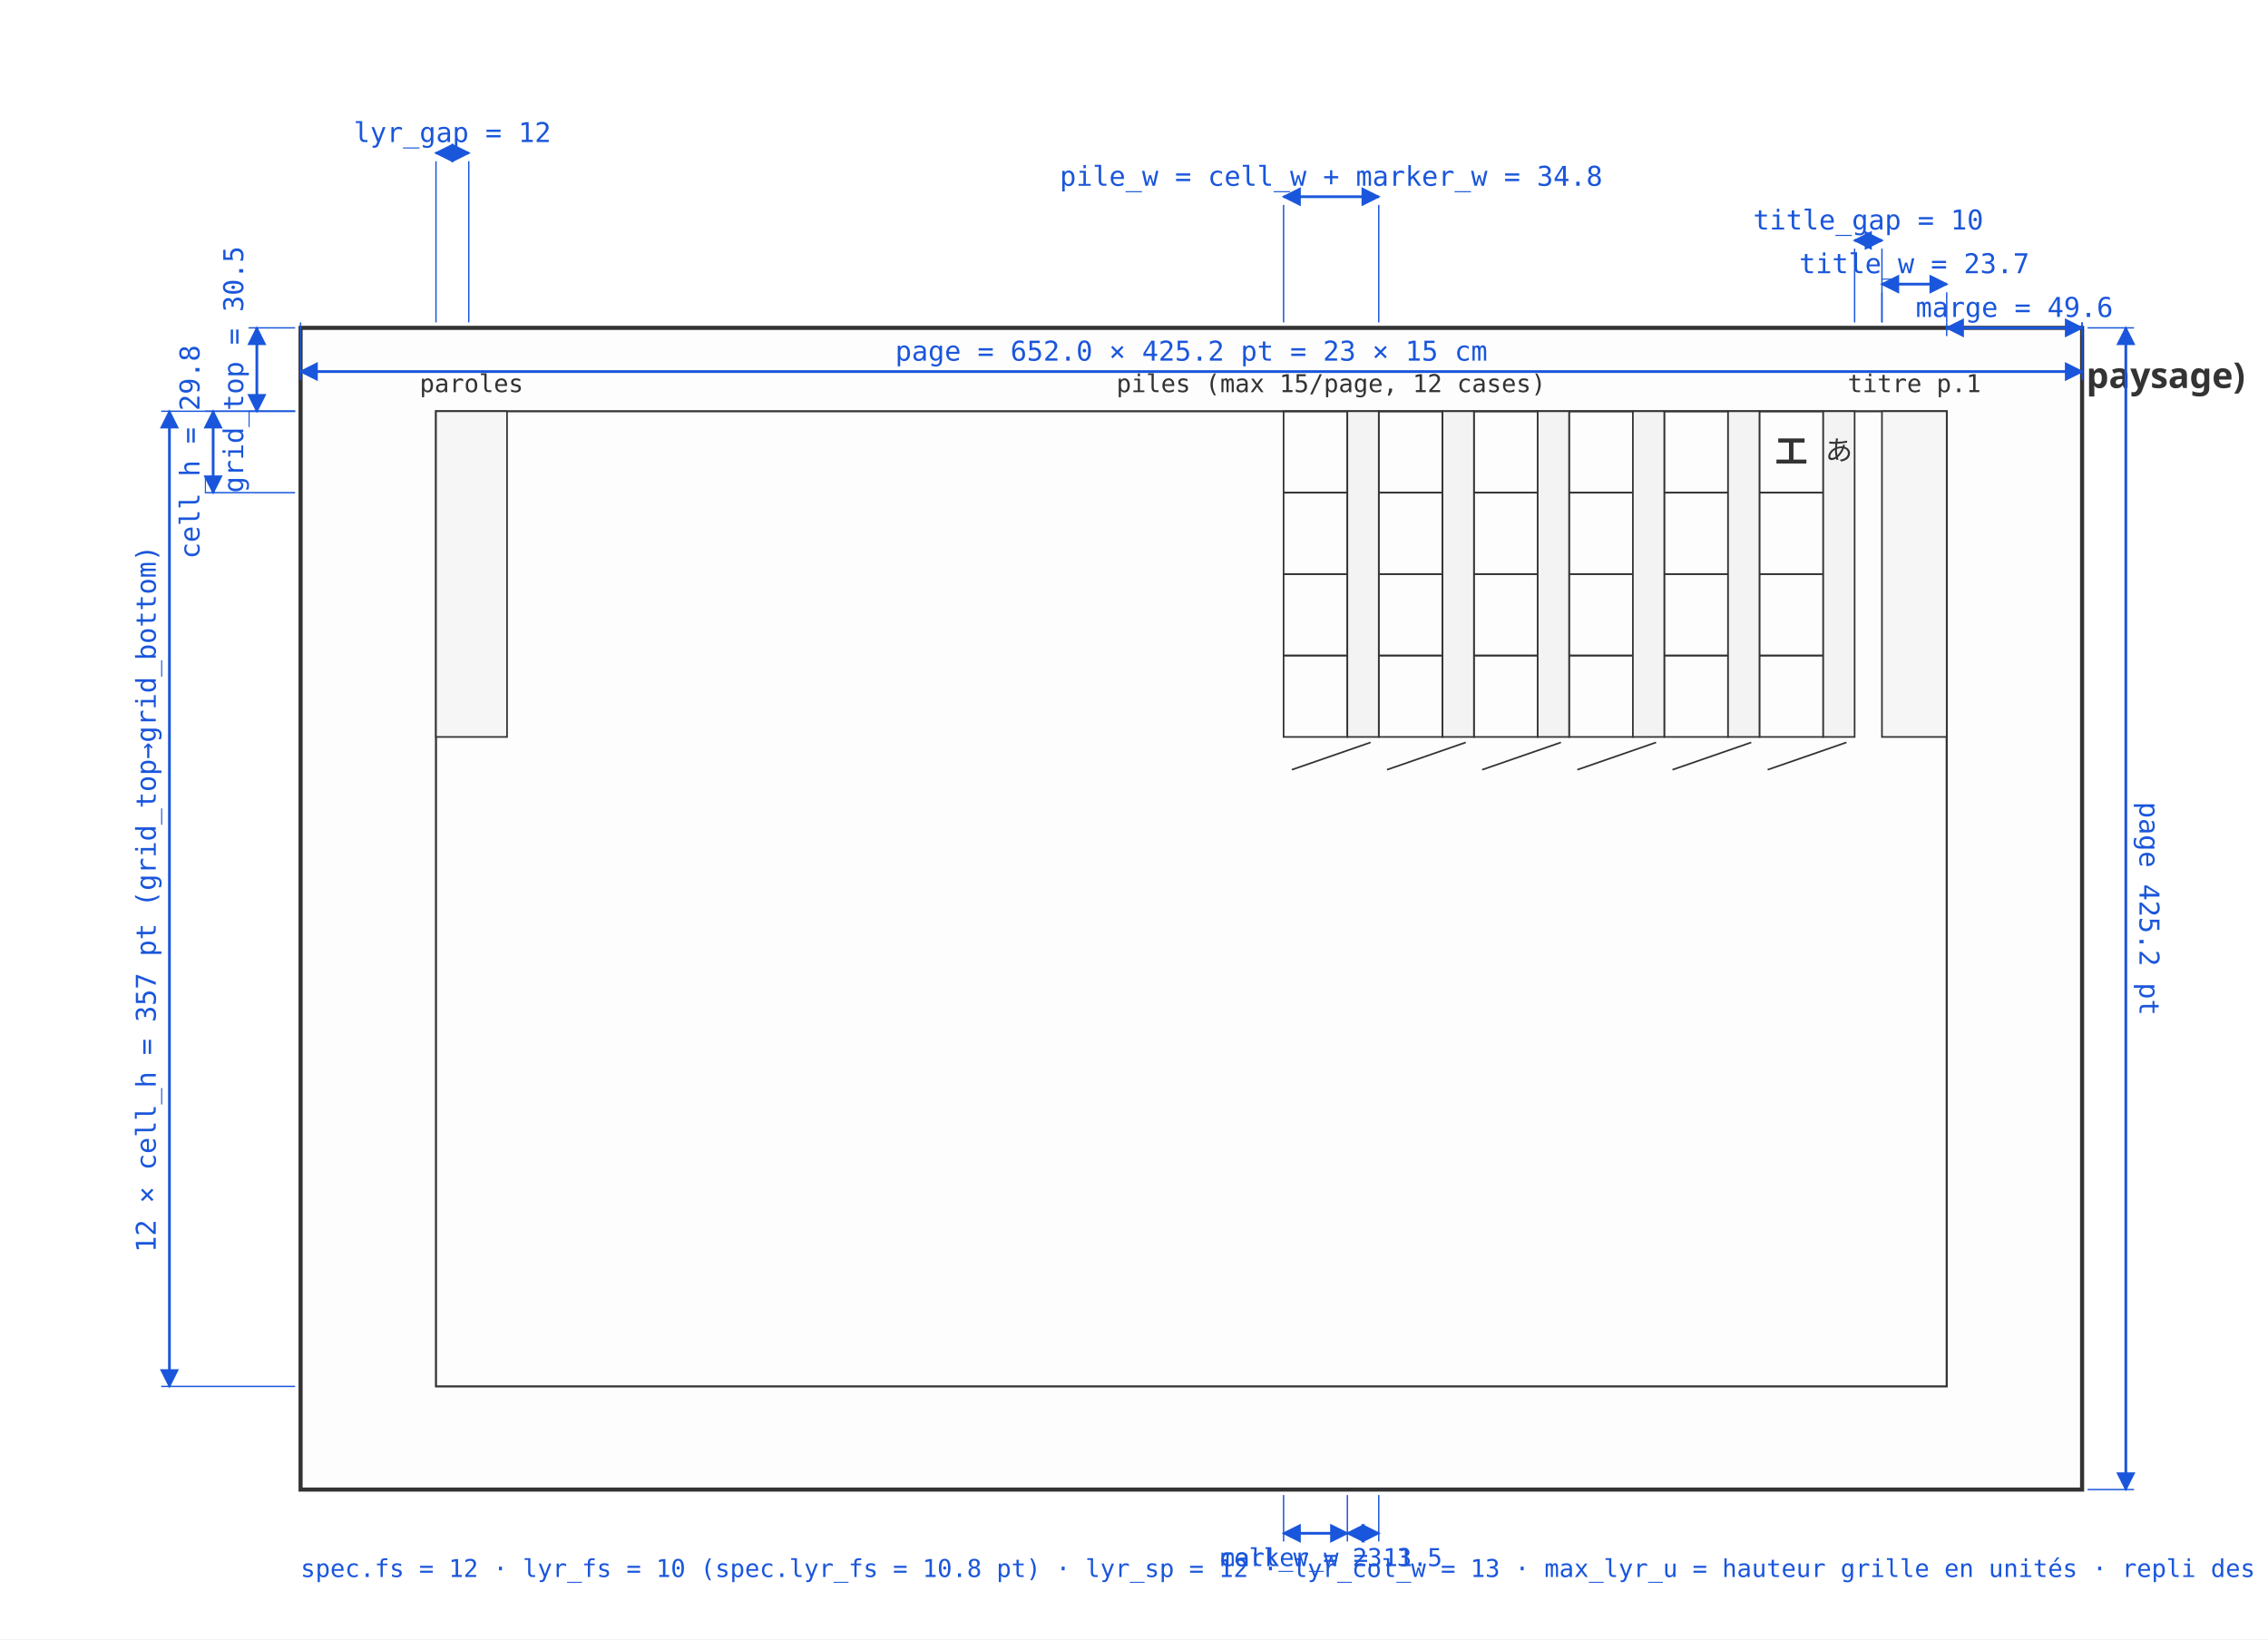
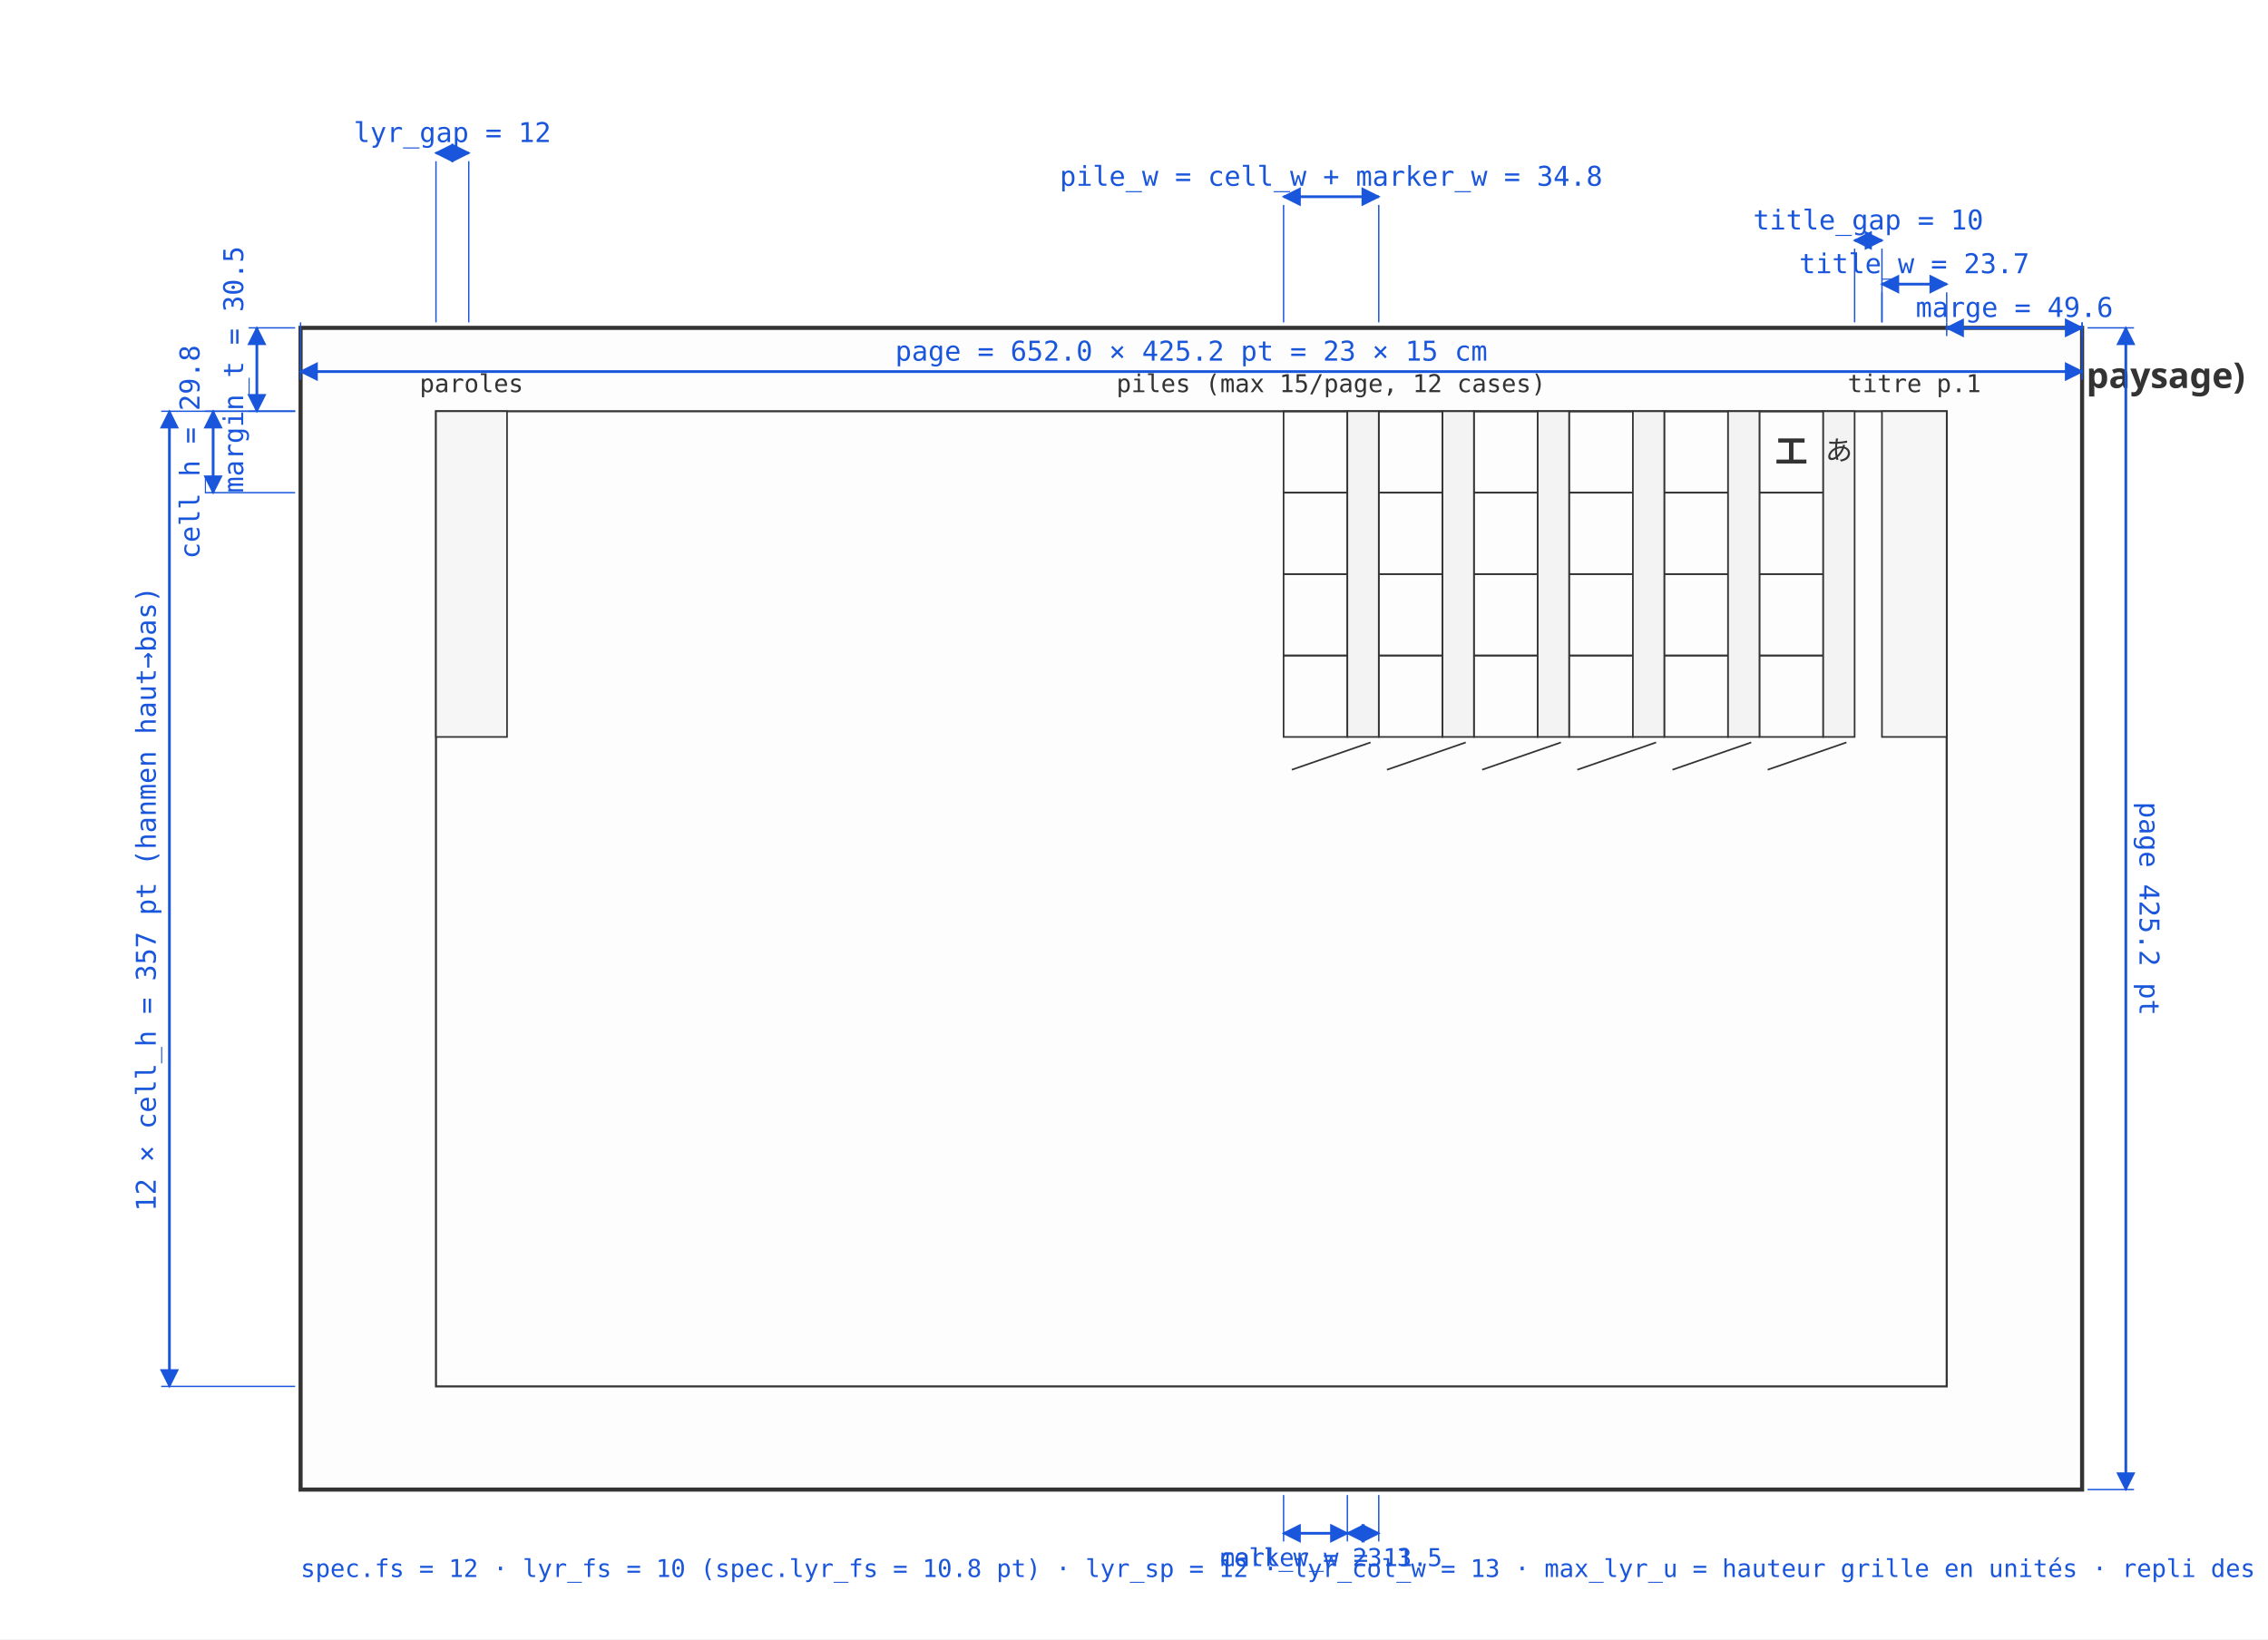
<svg xmlns="http://www.w3.org/2000/svg" width="830" height="600" viewBox="0 0 830 600">
  <defs>
    <marker id="arr" viewBox="0 0 10 10" refX="9" refY="5" markerWidth="7" markerHeight="7" orient="auto-start-reverse">
      <path d="M0,0 L10,5 L0,10 z" fill="#1a56db" />
    </marker>
  </defs>
  <rect x="0" y="0" width="830" height="600" fill="#ffffff" />
  <text x="220" y="142" text-anchor="start" font-family="sans-serif" font-size="13" fill="#333333" font-weight="bold">Mise en page Chindami-Kunkunshi — constantes (layout « chindami », pt, 23×15 cm paysage)</text>
  <text x="220" y="158" text-anchor="start" font-family="sans-serif" font-size="9.5" fill="#333333">gris foncé = éléments · bleu = cotes (flèches) et constantes</text>
  <rect x="110" y="120" width="651.969" height="425.197" fill="#fdfdfd" stroke="#333333" stroke-width="1.5" />
  <rect x="159.551" y="150.521" width="552.867" height="356.912" fill="none" stroke="#333333" stroke-width="0.75" />
  <rect x="643.891" y="150.521" width="23.339" height="29.802" fill="none" stroke="#333333" stroke-width="0.6" />
  <rect x="643.891" y="180.323" width="23.339" height="29.802" fill="none" stroke="#333333" stroke-width="0.6" />
  <rect x="643.891" y="210.126" width="23.339" height="29.802" fill="none" stroke="#333333" stroke-width="0.6" />
  <rect x="643.891" y="239.928" width="23.339" height="29.802" fill="none" stroke="#333333" stroke-width="0.6" />
  <rect x="667.23" y="150.521" width="11.49" height="119.21" fill="#f3f3f3" stroke="#333333" stroke-width="0.6" />
  <line x1="646.891" y1="281.731" x2="675.72" y2="271.731" stroke="#333333" stroke-width="0.6" />
  <rect x="609.061" y="150.521" width="23.339" height="29.802" fill="none" stroke="#333333" stroke-width="0.6" />
  <rect x="609.061" y="180.323" width="23.339" height="29.802" fill="none" stroke="#333333" stroke-width="0.6" />
  <rect x="609.061" y="210.126" width="23.339" height="29.802" fill="none" stroke="#333333" stroke-width="0.6" />
  <rect x="609.061" y="239.928" width="23.339" height="29.802" fill="none" stroke="#333333" stroke-width="0.6" />
  <rect x="632.4" y="150.521" width="11.49" height="119.21" fill="#f3f3f3" stroke="#333333" stroke-width="0.6" />
  <line x1="612.061" y1="281.731" x2="640.891" y2="271.731" stroke="#333333" stroke-width="0.6" />
  <rect x="574.232" y="150.521" width="23.339" height="29.802" fill="none" stroke="#333333" stroke-width="0.6" />
  <rect x="574.232" y="180.323" width="23.339" height="29.802" fill="none" stroke="#333333" stroke-width="0.6" />
  <rect x="574.232" y="210.126" width="23.339" height="29.802" fill="none" stroke="#333333" stroke-width="0.6" />
  <rect x="574.232" y="239.928" width="23.339" height="29.802" fill="none" stroke="#333333" stroke-width="0.6" />
  <rect x="597.571" y="150.521" width="11.49" height="119.21" fill="#f3f3f3" stroke="#333333" stroke-width="0.6" />
  <line x1="577.232" y1="281.731" x2="606.061" y2="271.731" stroke="#333333" stroke-width="0.6" />
  <rect x="539.402" y="150.521" width="23.339" height="29.802" fill="none" stroke="#333333" stroke-width="0.6" />
  <rect x="539.402" y="180.323" width="23.339" height="29.802" fill="none" stroke="#333333" stroke-width="0.6" />
  <rect x="539.402" y="210.126" width="23.339" height="29.802" fill="none" stroke="#333333" stroke-width="0.6" />
  <rect x="539.402" y="239.928" width="23.339" height="29.802" fill="none" stroke="#333333" stroke-width="0.6" />
  <rect x="562.741" y="150.521" width="11.49" height="119.21" fill="#f3f3f3" stroke="#333333" stroke-width="0.6" />
  <line x1="542.402" y1="281.731" x2="571.232" y2="271.731" stroke="#333333" stroke-width="0.6" />
  <rect x="504.573" y="150.521" width="23.339" height="29.802" fill="none" stroke="#333333" stroke-width="0.6" />
  <rect x="504.573" y="180.323" width="23.339" height="29.802" fill="none" stroke="#333333" stroke-width="0.6" />
  <rect x="504.573" y="210.126" width="23.339" height="29.802" fill="none" stroke="#333333" stroke-width="0.6" />
  <rect x="504.573" y="239.928" width="23.339" height="29.802" fill="none" stroke="#333333" stroke-width="0.6" />
  <rect x="527.912" y="150.521" width="11.49" height="119.21" fill="#f3f3f3" stroke="#333333" stroke-width="0.6" />
  <line x1="507.573" y1="281.731" x2="536.402" y2="271.731" stroke="#333333" stroke-width="0.6" />
  <rect x="469.743" y="150.521" width="23.339" height="29.802" fill="none" stroke="#333333" stroke-width="0.6" />
  <rect x="469.743" y="180.323" width="23.339" height="29.802" fill="none" stroke="#333333" stroke-width="0.6" />
  <rect x="469.743" y="210.126" width="23.339" height="29.802" fill="none" stroke="#333333" stroke-width="0.6" />
  <rect x="469.743" y="239.928" width="23.339" height="29.802" fill="none" stroke="#333333" stroke-width="0.6" />
  <rect x="493.083" y="150.521" width="11.49" height="119.21" fill="#f3f3f3" stroke="#333333" stroke-width="0.6" />
  <line x1="472.743" y1="281.731" x2="501.573" y2="271.731" stroke="#333333" stroke-width="0.6" />
  <text x="655.56" y="169.422" text-anchor="middle" font-family="monospace" font-size="12" fill="#333333" font-weight="bold">工</text>
  <text x="672.975" y="168.422" text-anchor="middle" font-family="monospace" font-size="10" fill="#333333">あ</text>
  <text x="487.158" y="143.521" text-anchor="middle" font-family="monospace" font-size="9" fill="#333333">piles (max 15/page, 12 cases)</text>
  <rect x="688.72" y="150.521" width="23.698" height="119.21" fill="#f6f6f6" stroke="#333333" stroke-width="0.6" />
  <text x="700.569" y="143.521" text-anchor="middle" font-family="monospace" font-size="9" fill="#333333">titre p.1</text>
  <rect x="159.551" y="150.521" width="26" height="119.21" fill="#f6f6f6" stroke="#333333" stroke-width="0.6" />
  <text x="172.551" y="143.521" text-anchor="middle" font-family="monospace" font-size="9" fill="#333333">paroles</text>
  <line x1="159.551" y1="118" x2="159.551" y2="59" stroke="#1a56db" stroke-width="0.5" />
  <line x1="171.551" y1="118" x2="171.551" y2="59" stroke="#1a56db" stroke-width="0.5" />
  <line x1="159.551" y1="56" x2="171.551" y2="56" stroke="#1a56db" stroke-width="1" marker-start="url(#arr)" marker-end="url(#arr)" />
  <text x="165.551" y="52" text-anchor="middle" font-family="monospace" font-size="10" fill="#1a56db">lyr_gap = 12</text>
  <line x1="469.743" y1="118" x2="469.743" y2="75" stroke="#1a56db" stroke-width="0.5" />
  <line x1="504.573" y1="118" x2="504.573" y2="75" stroke="#1a56db" stroke-width="0.5" />
  <line x1="469.743" y1="72" x2="504.573" y2="72" stroke="#1a56db" stroke-width="1" marker-start="url(#arr)" marker-end="url(#arr)" />
  <text x="487.158" y="68" text-anchor="middle" font-family="monospace" font-size="10" fill="#1a56db">pile_w = cell_w + marker_w = 34.8</text>
  <line x1="678.72" y1="118" x2="678.72" y2="91" stroke="#1a56db" stroke-width="0.5" />
  <line x1="688.72" y1="118" x2="688.72" y2="91" stroke="#1a56db" stroke-width="0.5" />
  <line x1="678.72" y1="88" x2="688.72" y2="88" stroke="#1a56db" stroke-width="1" marker-start="url(#arr)" marker-end="url(#arr)" />
  <text x="683.72" y="84" text-anchor="middle" font-family="monospace" font-size="10" fill="#1a56db">title_gap = 10</text>
  <line x1="688.72" y1="118" x2="688.72" y2="107" stroke="#1a56db" stroke-width="0.5" />
  <line x1="712.418" y1="118" x2="712.418" y2="107" stroke="#1a56db" stroke-width="0.5" />
  <line x1="688.72" y1="104" x2="712.418" y2="104" stroke="#1a56db" stroke-width="1" marker-start="url(#arr)" marker-end="url(#arr)" />
  <text x="700.569" y="100" text-anchor="middle" font-family="monospace" font-size="10" fill="#1a56db">title_w = 23.7</text>
  <line x1="712.418" y1="118" x2="712.418" y2="123" stroke="#1a56db" stroke-width="0.5" />
  <line x1="761.969" y1="118" x2="761.969" y2="123" stroke="#1a56db" stroke-width="0.5" />
  <line x1="712.418" y1="120" x2="761.969" y2="120" stroke="#1a56db" stroke-width="1" marker-start="url(#arr)" marker-end="url(#arr)" />
  <text x="737.194" y="116" text-anchor="middle" font-family="monospace" font-size="10" fill="#1a56db">marge = 49.6</text>
  <line x1="110" y1="118" x2="110" y2="139" stroke="#1a56db" stroke-width="0.5" />
  <line x1="761.969" y1="118" x2="761.969" y2="139" stroke="#1a56db" stroke-width="0.5" />
  <line x1="110" y1="136" x2="761.969" y2="136" stroke="#1a56db" stroke-width="1" marker-start="url(#arr)" marker-end="url(#arr)" />
  <text x="435.985" y="132" text-anchor="middle" font-family="monospace" font-size="10" fill="#1a56db">page = 652.0 × 425.2 pt = 23 × 15 cm</text>
  <line x1="108" y1="120" x2="91" y2="120" stroke="#1a56db" stroke-width="0.5" />
  <line x1="108" y1="150.521" x2="91" y2="150.521" stroke="#1a56db" stroke-width="0.5" />
  <line x1="94" y1="120" x2="94" y2="150.521" stroke="#1a56db" stroke-width="1" marker-start="url(#arr)" marker-end="url(#arr)" />
-   <text x="89" y="135.26" text-anchor="middle" font-family="monospace" font-size="10" fill="#1a56db" transform="rotate(-90 89 135.26)">grid_top = 30.5</text>
+   <text x="89" y="135.26" text-anchor="middle" font-family="monospace" font-size="10" fill="#1a56db" transform="rotate(-90 89 135.26)">margin_t = 30.5</text>
  <line x1="108" y1="150.521" x2="75" y2="150.521" stroke="#1a56db" stroke-width="0.5" />
  <line x1="108" y1="180.323" x2="75" y2="180.323" stroke="#1a56db" stroke-width="0.5" />
  <line x1="78" y1="150.521" x2="78" y2="180.323" stroke="#1a56db" stroke-width="1" marker-start="url(#arr)" marker-end="url(#arr)" />
  <text x="73" y="165.422" text-anchor="middle" font-family="monospace" font-size="10" fill="#1a56db" transform="rotate(-90 73 165.422)">cell_h = 29.8</text>
  <line x1="108" y1="150.521" x2="59" y2="150.521" stroke="#1a56db" stroke-width="0.5" />
  <line x1="108" y1="507.433" x2="59" y2="507.433" stroke="#1a56db" stroke-width="0.5" />
  <line x1="62" y1="150.521" x2="62" y2="507.433" stroke="#1a56db" stroke-width="1" marker-start="url(#arr)" marker-end="url(#arr)" />
-   <text x="57" y="328.977" text-anchor="middle" font-family="monospace" font-size="10" fill="#1a56db" transform="rotate(-90 57 328.977)">12 × cell_h = 357 pt (grid_top→grid_bottom)</text>
+   <text x="57" y="328.977" text-anchor="middle" font-family="monospace" font-size="10" fill="#1a56db" transform="rotate(-90 57 328.977)">12 × cell_h = 357 pt (hanmen haut→bas)</text>
  <line x1="763.969" y1="120" x2="780.969" y2="120" stroke="#1a56db" stroke-width="0.5" />
  <line x1="763.969" y1="545.197" x2="780.969" y2="545.197" stroke="#1a56db" stroke-width="0.5" />
  <line x1="777.969" y1="120" x2="777.969" y2="545.197" stroke="#1a56db" stroke-width="1" marker-start="url(#arr)" marker-end="url(#arr)" />
  <text x="782.969" y="332.599" text-anchor="middle" font-family="monospace" font-size="10" fill="#1a56db" transform="rotate(90 782.969 332.599)">page 425.2 pt</text>
  <line x1="469.743" y1="547.197" x2="469.743" y2="564.197" stroke="#1a56db" stroke-width="0.5" />
  <line x1="493.083" y1="547.197" x2="493.083" y2="564.197" stroke="#1a56db" stroke-width="0.5" />
  <line x1="504.573" y1="547.197" x2="504.573" y2="564.197" stroke="#1a56db" stroke-width="0.5" />
  <line x1="469.743" y1="561.197" x2="493.083" y2="561.197" stroke="#1a56db" stroke-width="1" marker-start="url(#arr)" marker-end="url(#arr)" />
  <text x="481.413" y="573.197" text-anchor="middle" font-family="monospace" font-size="9" fill="#1a56db">cell_w = 23.3</text>
  <line x1="493.083" y1="561.197" x2="504.573" y2="561.197" stroke="#1a56db" stroke-width="1" marker-start="url(#arr)" marker-end="url(#arr)" />
  <text x="487.158" y="573.197" text-anchor="middle" font-family="monospace" font-size="9" fill="#1a56db">marker_w = 11.5</text>
  <text x="110" y="577.197" text-anchor="start" font-family="monospace" font-size="9" fill="#1a56db">spec.fs = 12 · lyr_fs = 10 (spec.lyr_fs = 10.8 pt) · lyr_sp = 12 · lyr_col_w = 13 · max_lyr_u = hauteur grille en unités · repli des paroles avec kinsoku (@kinsoku)</text>
</svg>
